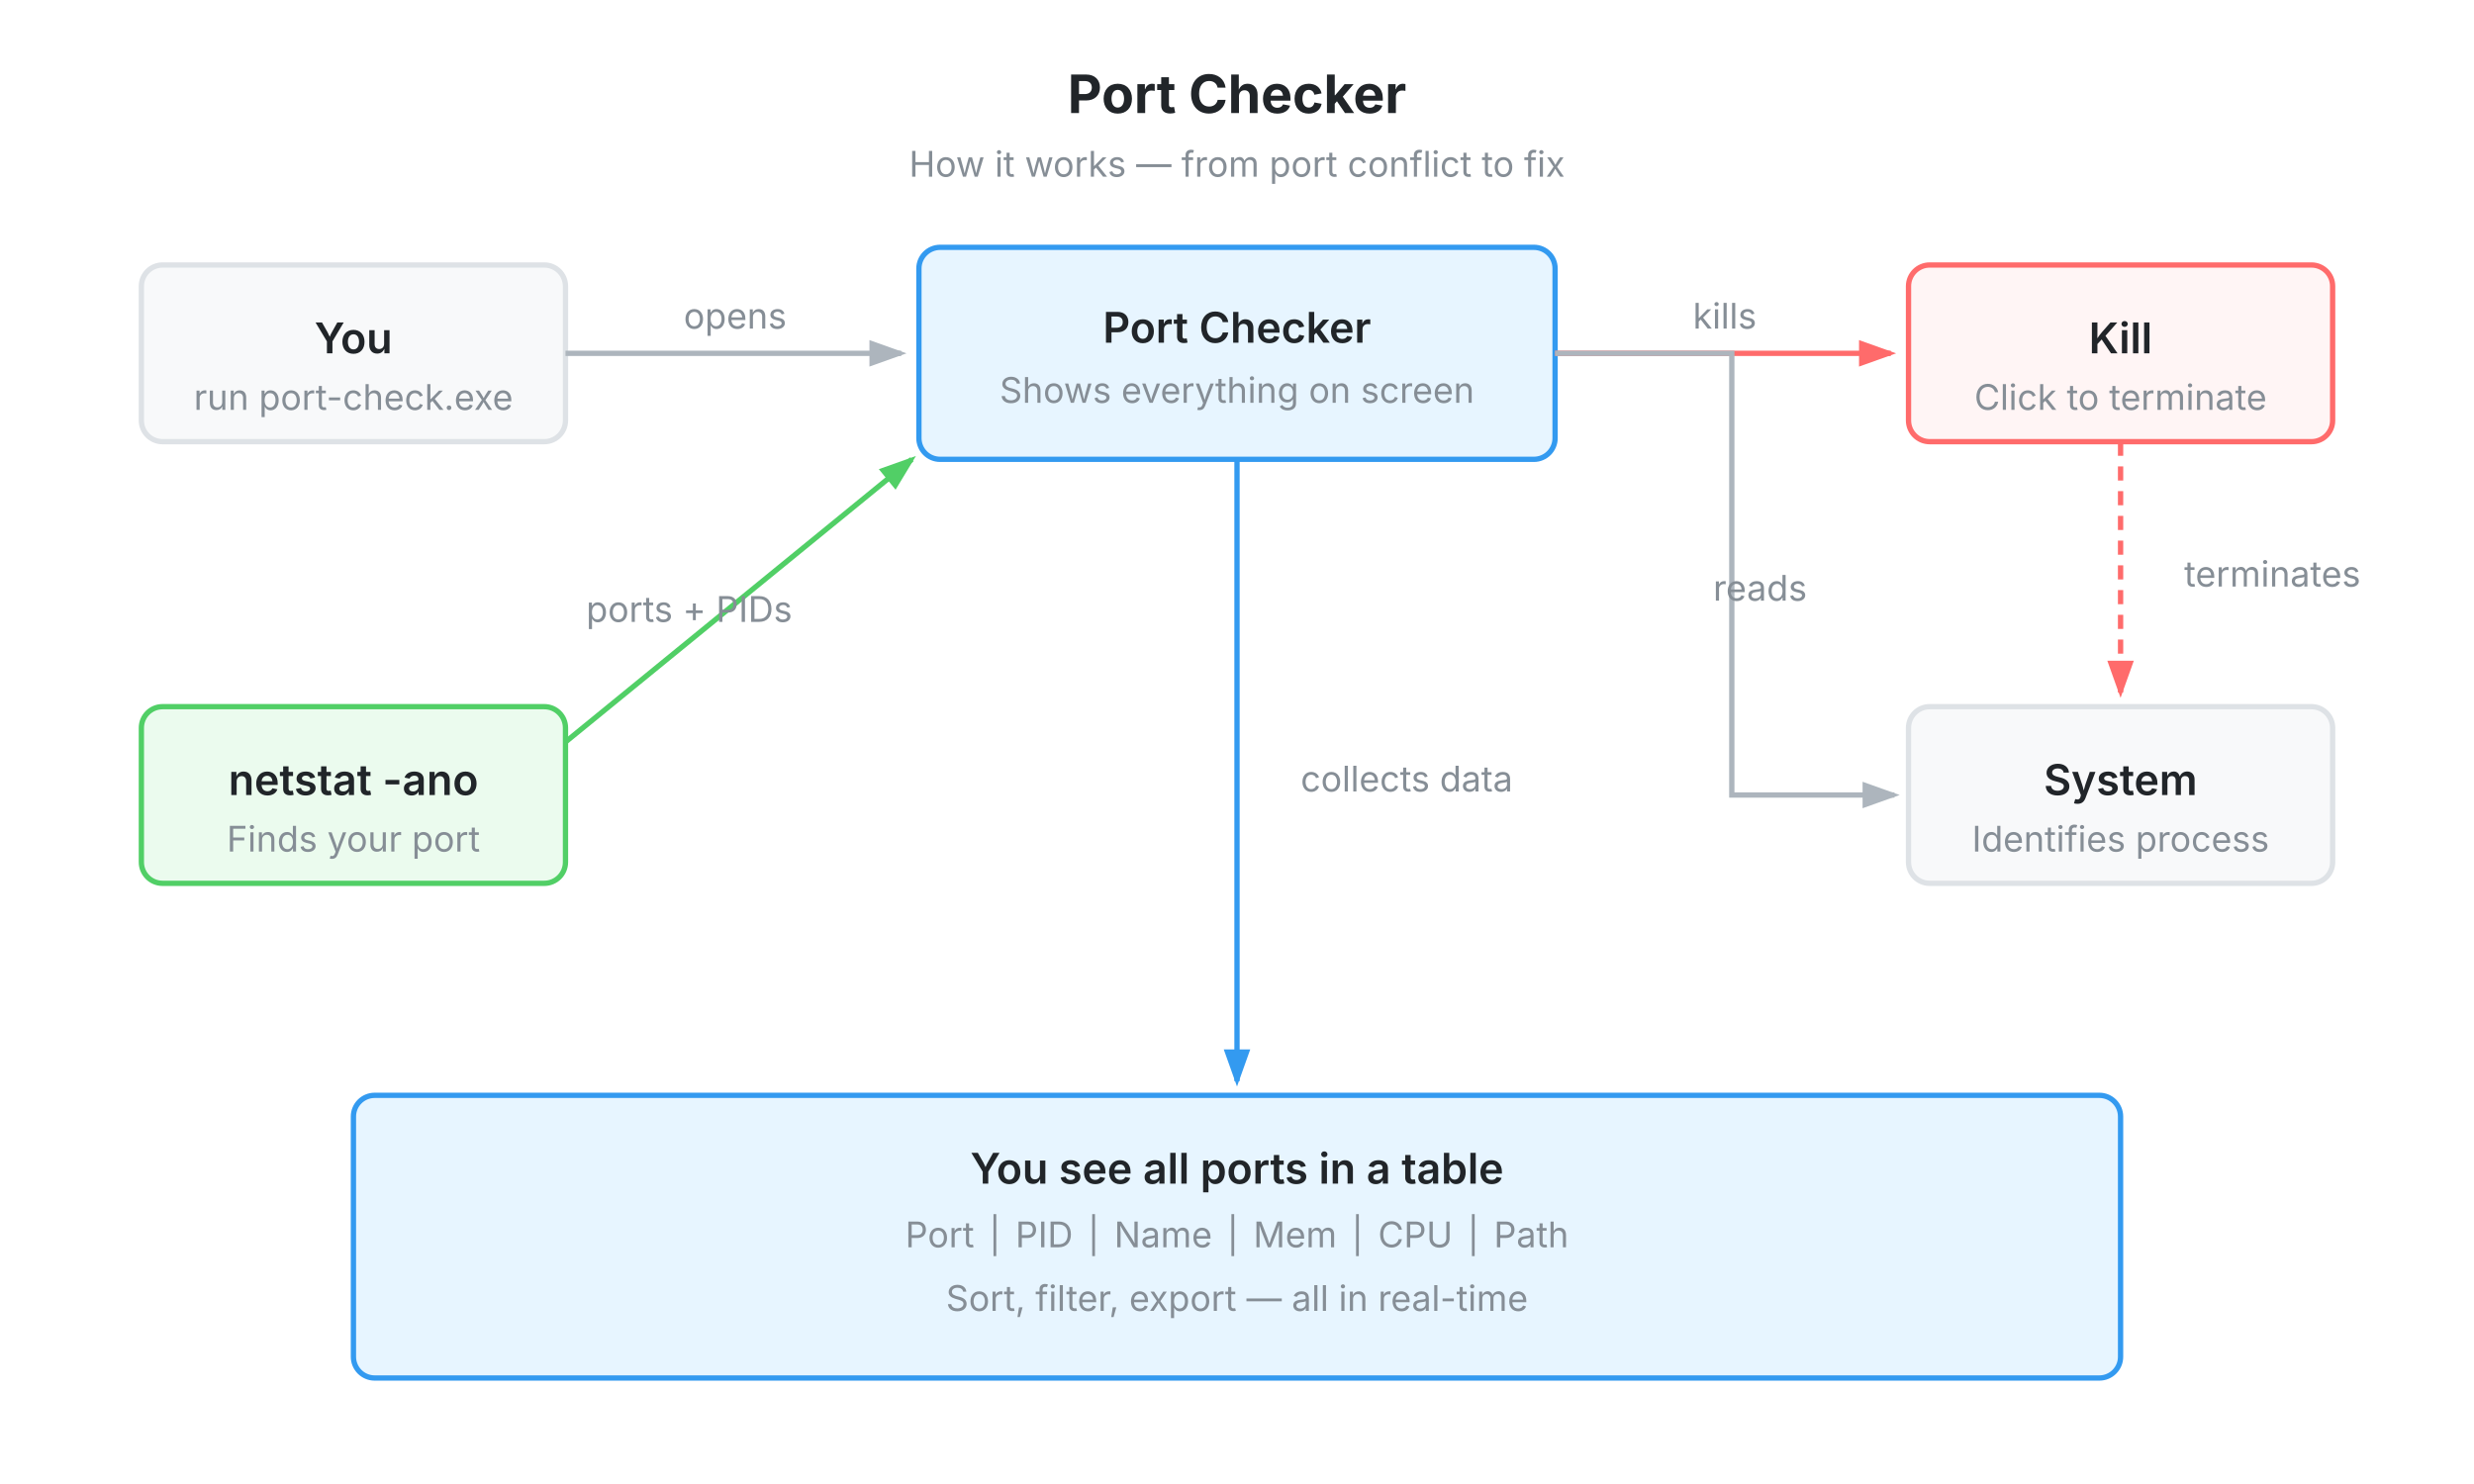
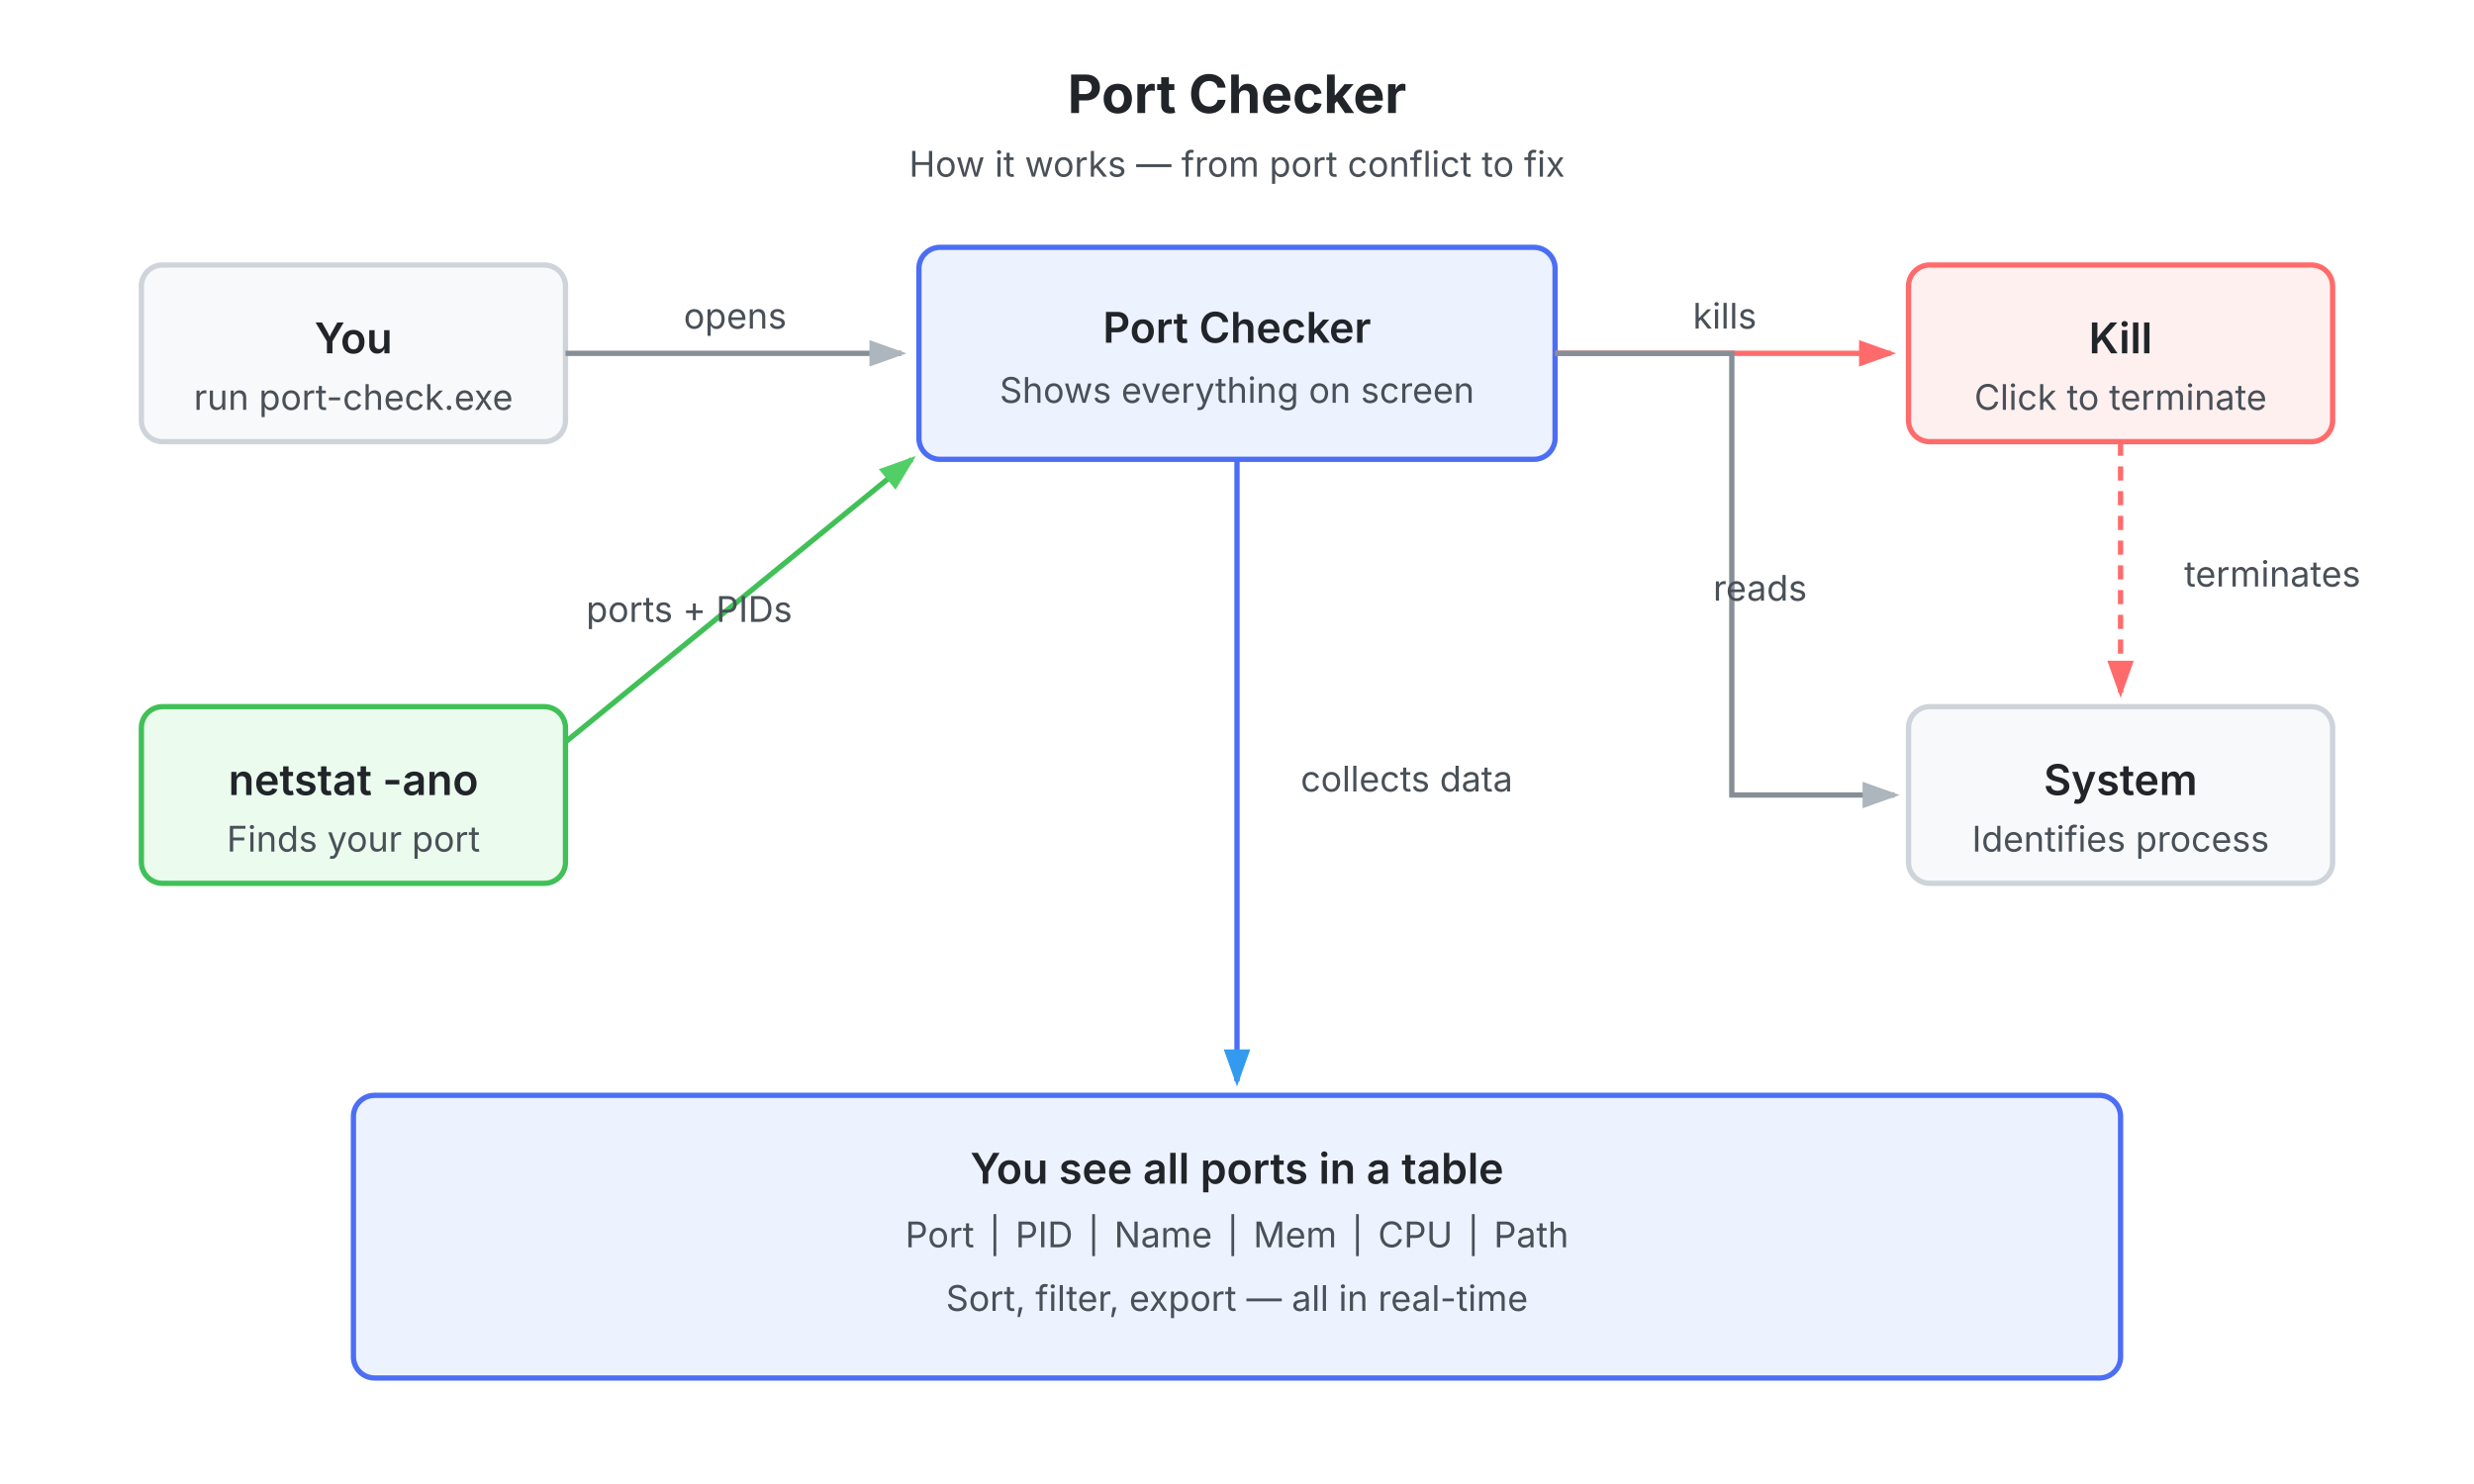
<svg xmlns="http://www.w3.org/2000/svg" viewBox="0 0 700 420" style="background:white;border-radius:8px;font-family:system-ui,-apple-system,sans-serif">
  <style>
-     .box { fill:#f8f9fa; stroke:#dee2e6; stroke-width:1.5; rx:6; }
-     .box-blue { fill:#e7f5ff; stroke:#339af0; stroke-width:1.5; rx:6; }
-     .box-green { fill:#ebfbee; stroke:#51cf66; stroke-width:1.5; rx:6; }
-     .box-red { fill:#fff5f5; stroke:#ff6b6b; stroke-width:1.5; rx:6; }
+     .box { fill:#f8f9fa; stroke:#ced4da; stroke-width:1.5; rx:6; }
+     .box-blue { fill:#edf2ff; stroke:#4c6ef5; stroke-width:1.5; rx:6; }
+     .box-green { fill:#ebfbee; stroke:#40c057; stroke-width:1.5; rx:6; }
+     .box-red { fill:#fff0f0; stroke:#ff6b6b; stroke-width:1.5; rx:6; }
    .txt-title { fill:#212529; font-size:15; font-weight:700; }
    .txt-label { fill:#212529; font-size:12; font-weight:600; }
-     .txt-sub { fill:#868e96; font-size:10; }
-     .arrow { stroke:#adb5bd; stroke-width:1.5; marker-end:url(#a); }
-     .arrow-blue { stroke:#339af0; stroke-width:1.5; marker-end:url(#ab); }
-     .arrow-green { stroke:#51cf66; stroke-width:1.5; marker-end:url(#ag); }
+     .txt-sub { fill:#495057; font-size:10; }
+     .arrow { stroke:#868e96; stroke-width:1.5; marker-end:url(#a); }
+     .arrow-blue { stroke:#4c6ef5; stroke-width:1.5; marker-end:url(#ab); }
+     .arrow-green { stroke:#40c057; stroke-width:1.5; marker-end:url(#ag); }
    .arrow-red { stroke:#ff6b6b; stroke-width:1.5; marker-end:url(#ar); }
  </style>
  <defs>
    <marker id="a" markerWidth="7" markerHeight="5" refX="6" refY="2.5" orient="auto">
      <polygon points="0 0 7 2.5 0 5" fill="#adb5bd" />
    </marker>
    <marker id="ab" markerWidth="7" markerHeight="5" refX="6" refY="2.5" orient="auto">
      <polygon points="0 0 7 2.5 0 5" fill="#339af0" />
    </marker>
    <marker id="ag" markerWidth="7" markerHeight="5" refX="6" refY="2.5" orient="auto">
      <polygon points="0 0 7 2.5 0 5" fill="#51cf66" />
    </marker>
    <marker id="ar" markerWidth="7" markerHeight="5" refX="6" refY="2.5" orient="auto">
      <polygon points="0 0 7 2.5 0 5" fill="#ff6b6b" />
    </marker>
  </defs>
  <text x="350" y="32" class="txt-title" text-anchor="middle">Port Checker</text>
  <text x="350" y="50" class="txt-sub" text-anchor="middle">How it works — from port conflict to fix</text>
  <rect x="40" y="75" width="120" height="50" class="box" />
  <text x="100" y="100" class="txt-label" text-anchor="middle">You</text>
  <text x="100" y="116" class="txt-sub" text-anchor="middle">run port-check.exe</text>
  <rect x="260" y="70" width="180" height="60" class="box-blue" />
-   <text x="350" y="97" class="txt-label" fill="#1864ab" text-anchor="middle">Port Checker</text>
-   <text x="350" y="114" class="txt-sub" fill="#339af0" text-anchor="middle">Shows everything on screen</text>
+   <text x="350" y="97" class="txt-label" fill="#4263eb" text-anchor="middle">Port Checker</text>
+   <text x="350" y="114" class="txt-sub" fill="#4c6ef5" text-anchor="middle">Shows everything on screen</text>
  <rect x="540" y="75" width="120" height="50" class="box-red" />
  <text x="600" y="100" class="txt-label" fill="#c92a2a" text-anchor="middle">Kill</text>
  <text x="600" y="116" class="txt-sub" fill="#ff6b6b" text-anchor="middle">Click to terminate</text>
  <line x1="160" y1="100" x2="255" y2="100" class="arrow" />
  <text x="208" y="93" class="txt-sub" text-anchor="middle">opens</text>
  <line x1="440" y1="100" x2="535" y2="100" class="arrow-red" />
  <text x="488" y="93" class="txt-sub" fill="#ff6b6b" text-anchor="middle">kills</text>
  <rect x="40" y="200" width="120" height="50" class="box-green" />
-   <text x="100" y="225" class="txt-label" fill="#2b8a3e" text-anchor="middle">netstat -ano</text>
-   <text x="100" y="241" class="txt-sub" fill="#51cf66" text-anchor="middle">Finds your port</text>
+   <text x="100" y="225" class="txt-label" fill="#2f9e44" text-anchor="middle">netstat -ano</text>
+   <text x="100" y="241" class="txt-sub" fill="#40c057" text-anchor="middle">Finds your port</text>
  <rect x="540" y="200" width="120" height="50" class="box" />
  <text x="600" y="225" class="txt-label" text-anchor="middle">System</text>
  <text x="600" y="241" class="txt-sub" text-anchor="middle">Identifies process</text>
  <line x1="160" y1="210" x2="258" y2="130" class="arrow-green" />
-   <text x="195" y="176" class="txt-sub" fill="#51cf66" text-anchor="middle">ports + PIDs</text>
+   <text x="195" y="176" class="txt-sub" fill="#40c057" text-anchor="middle">ports + PIDs</text>
  <polyline points="440,100 490,100 490,225 536,225" fill="none" class="arrow" />
  <text x="498" y="170" class="txt-sub" text-anchor="middle">reads</text>
  <line x1="600" y1="125" x2="600" y2="196" class="arrow-red" stroke-dasharray="4,3" />
  <text x="618" y="166" class="txt-sub" fill="#ff6b6b">terminates</text>
  <rect x="100" y="310" width="500" height="80" class="box-blue" />
-   <text x="350" y="335" class="txt-label" fill="#1864ab" text-anchor="middle">You see all ports in a table</text>
-   <text x="350" y="353" class="txt-sub" fill="#339af0" text-anchor="middle">Port  │  PID  │  Name  │  Mem  │  CPU  │  Path</text>
-   <text x="350" y="371" class="txt-sub" fill="#adb5bd" text-anchor="middle">Sort, filter, export — all in real-time</text>
+   <text x="350" y="335" class="txt-label" fill="#4263eb" text-anchor="middle">You see all ports in a table</text>
+   <text x="350" y="353" class="txt-sub" fill="#4c6ef5" text-anchor="middle">Port  │  PID  │  Name  │  Mem  │  CPU  │  Path</text>
+   <text x="350" y="371" class="txt-sub" fill="#868e96" text-anchor="middle">Sort, filter, export — all in real-time</text>
  <line x1="350" y1="130" x2="350" y2="306" class="arrow-blue" />
-   <text x="368" y="224" class="txt-sub" fill="#339af0">collects data</text>
+   <text x="368" y="224" class="txt-sub" fill="#4c6ef5">collects data</text>
</svg>
